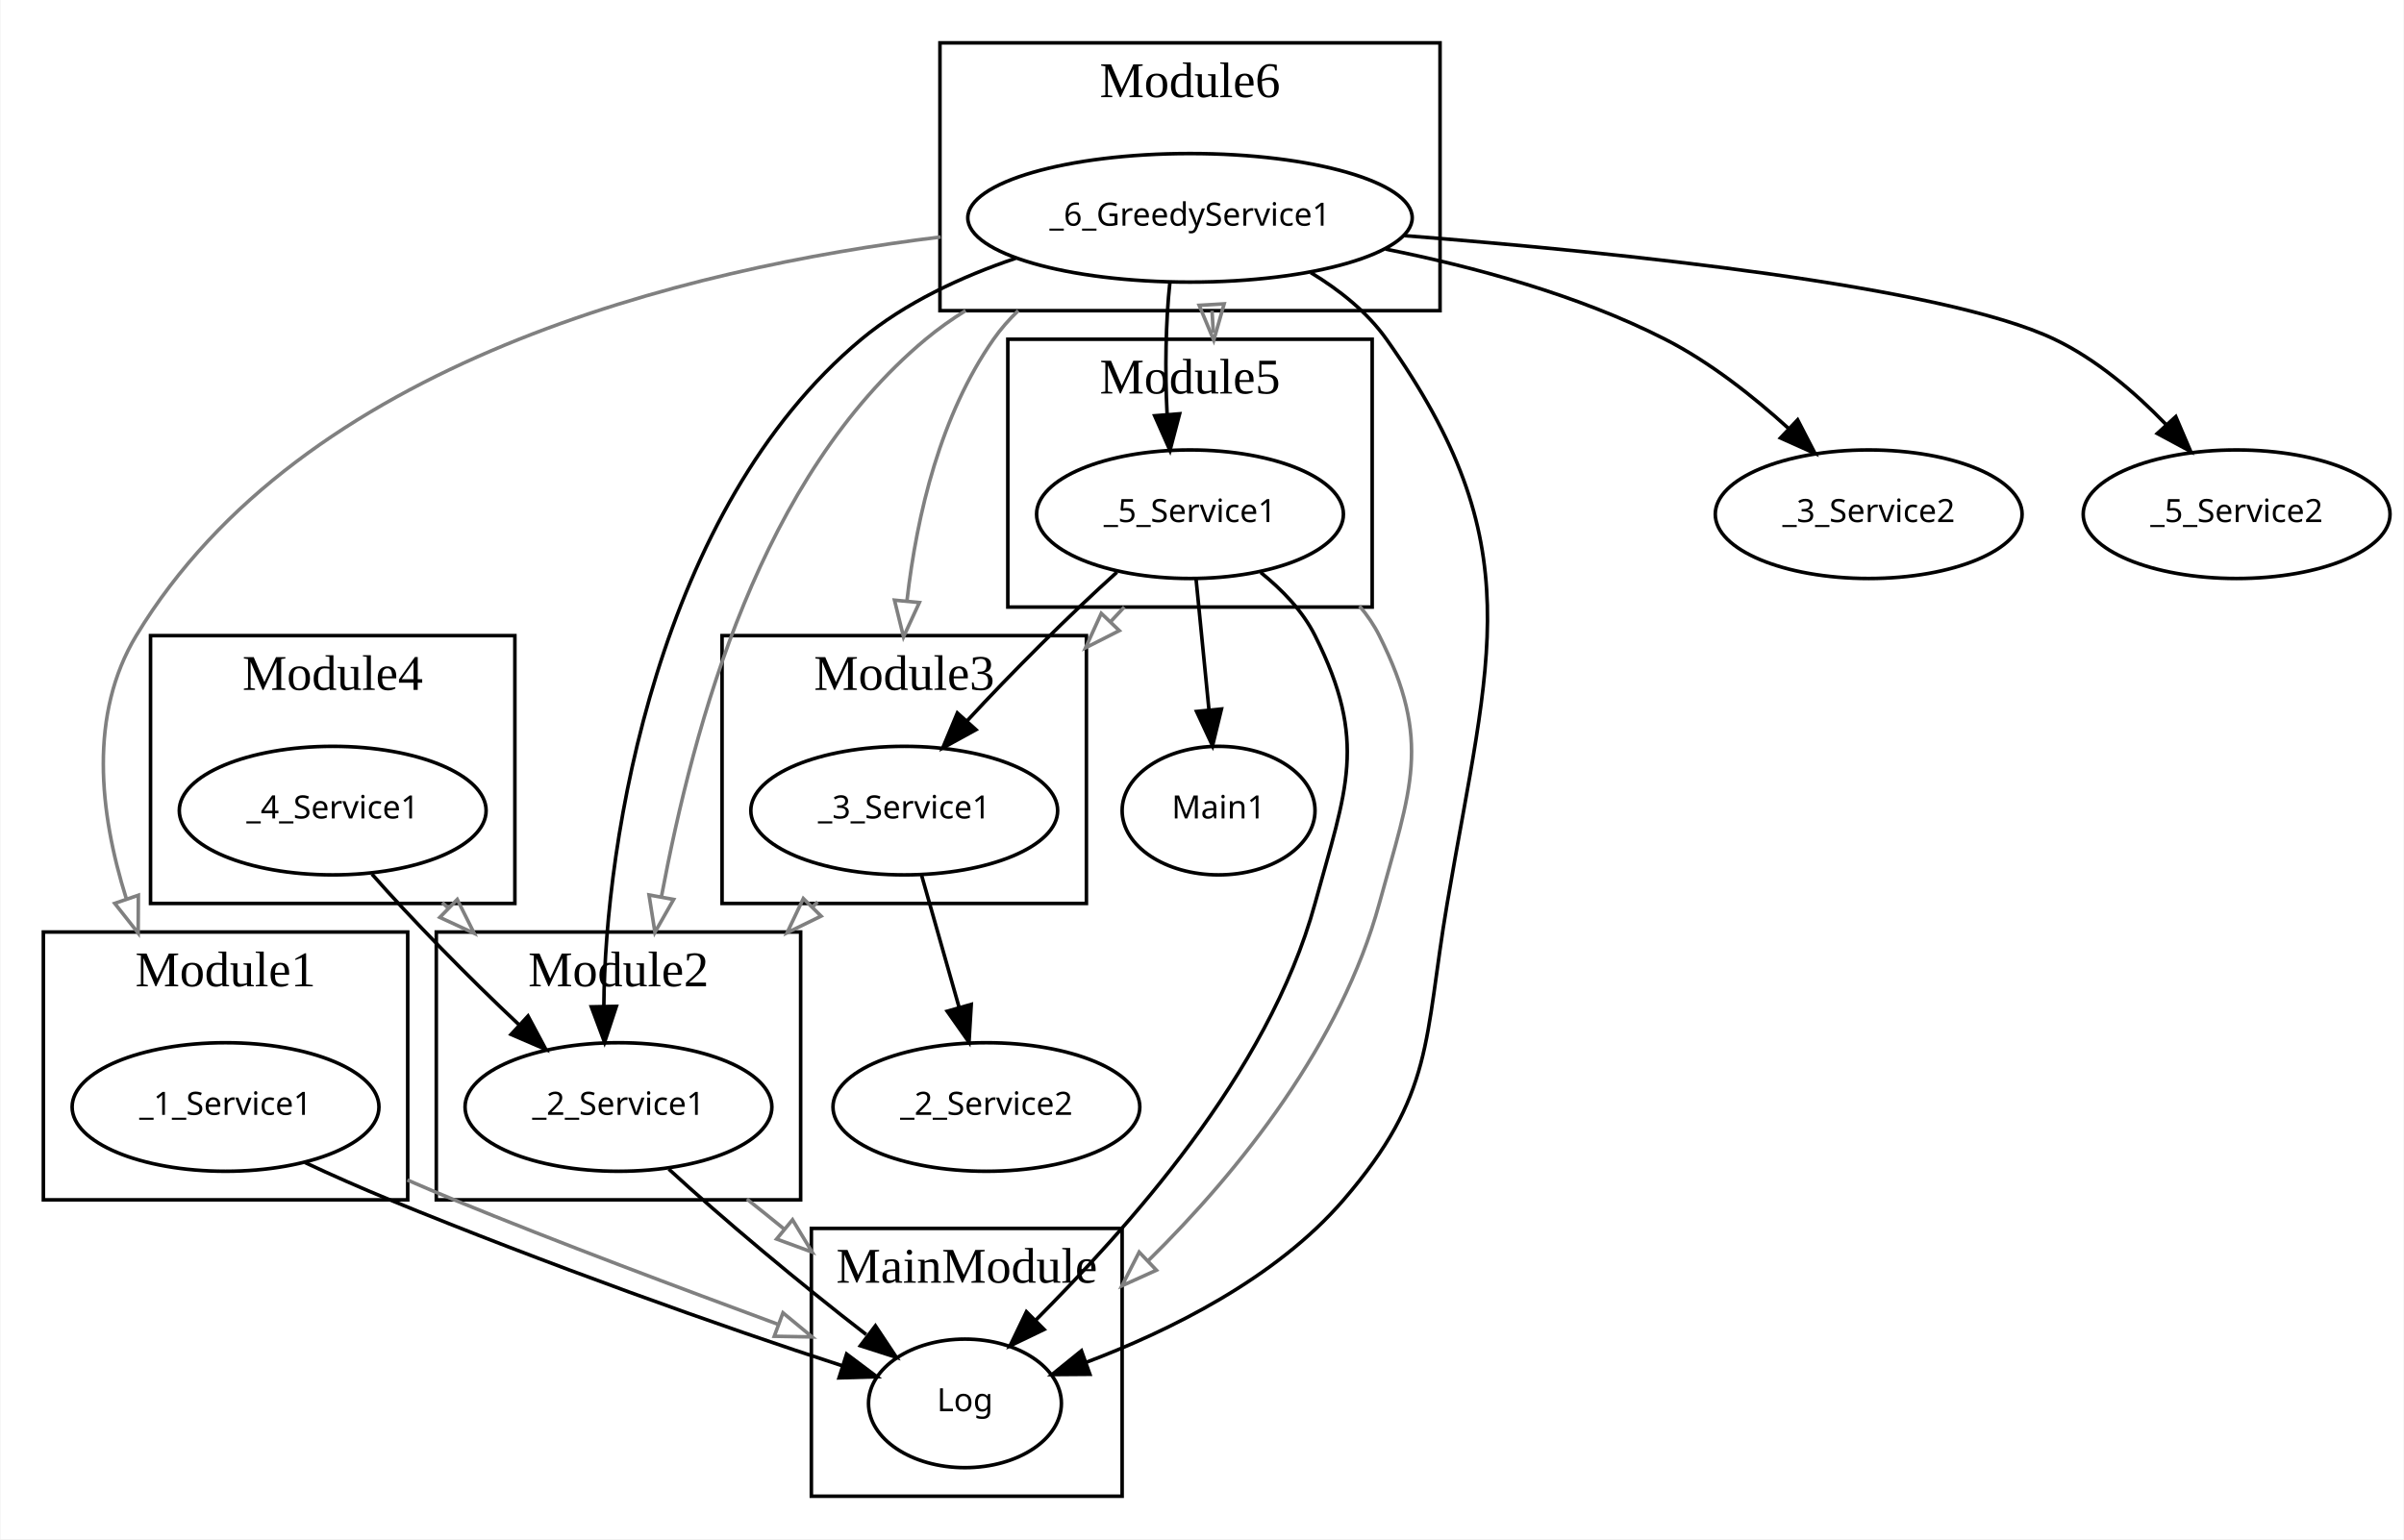
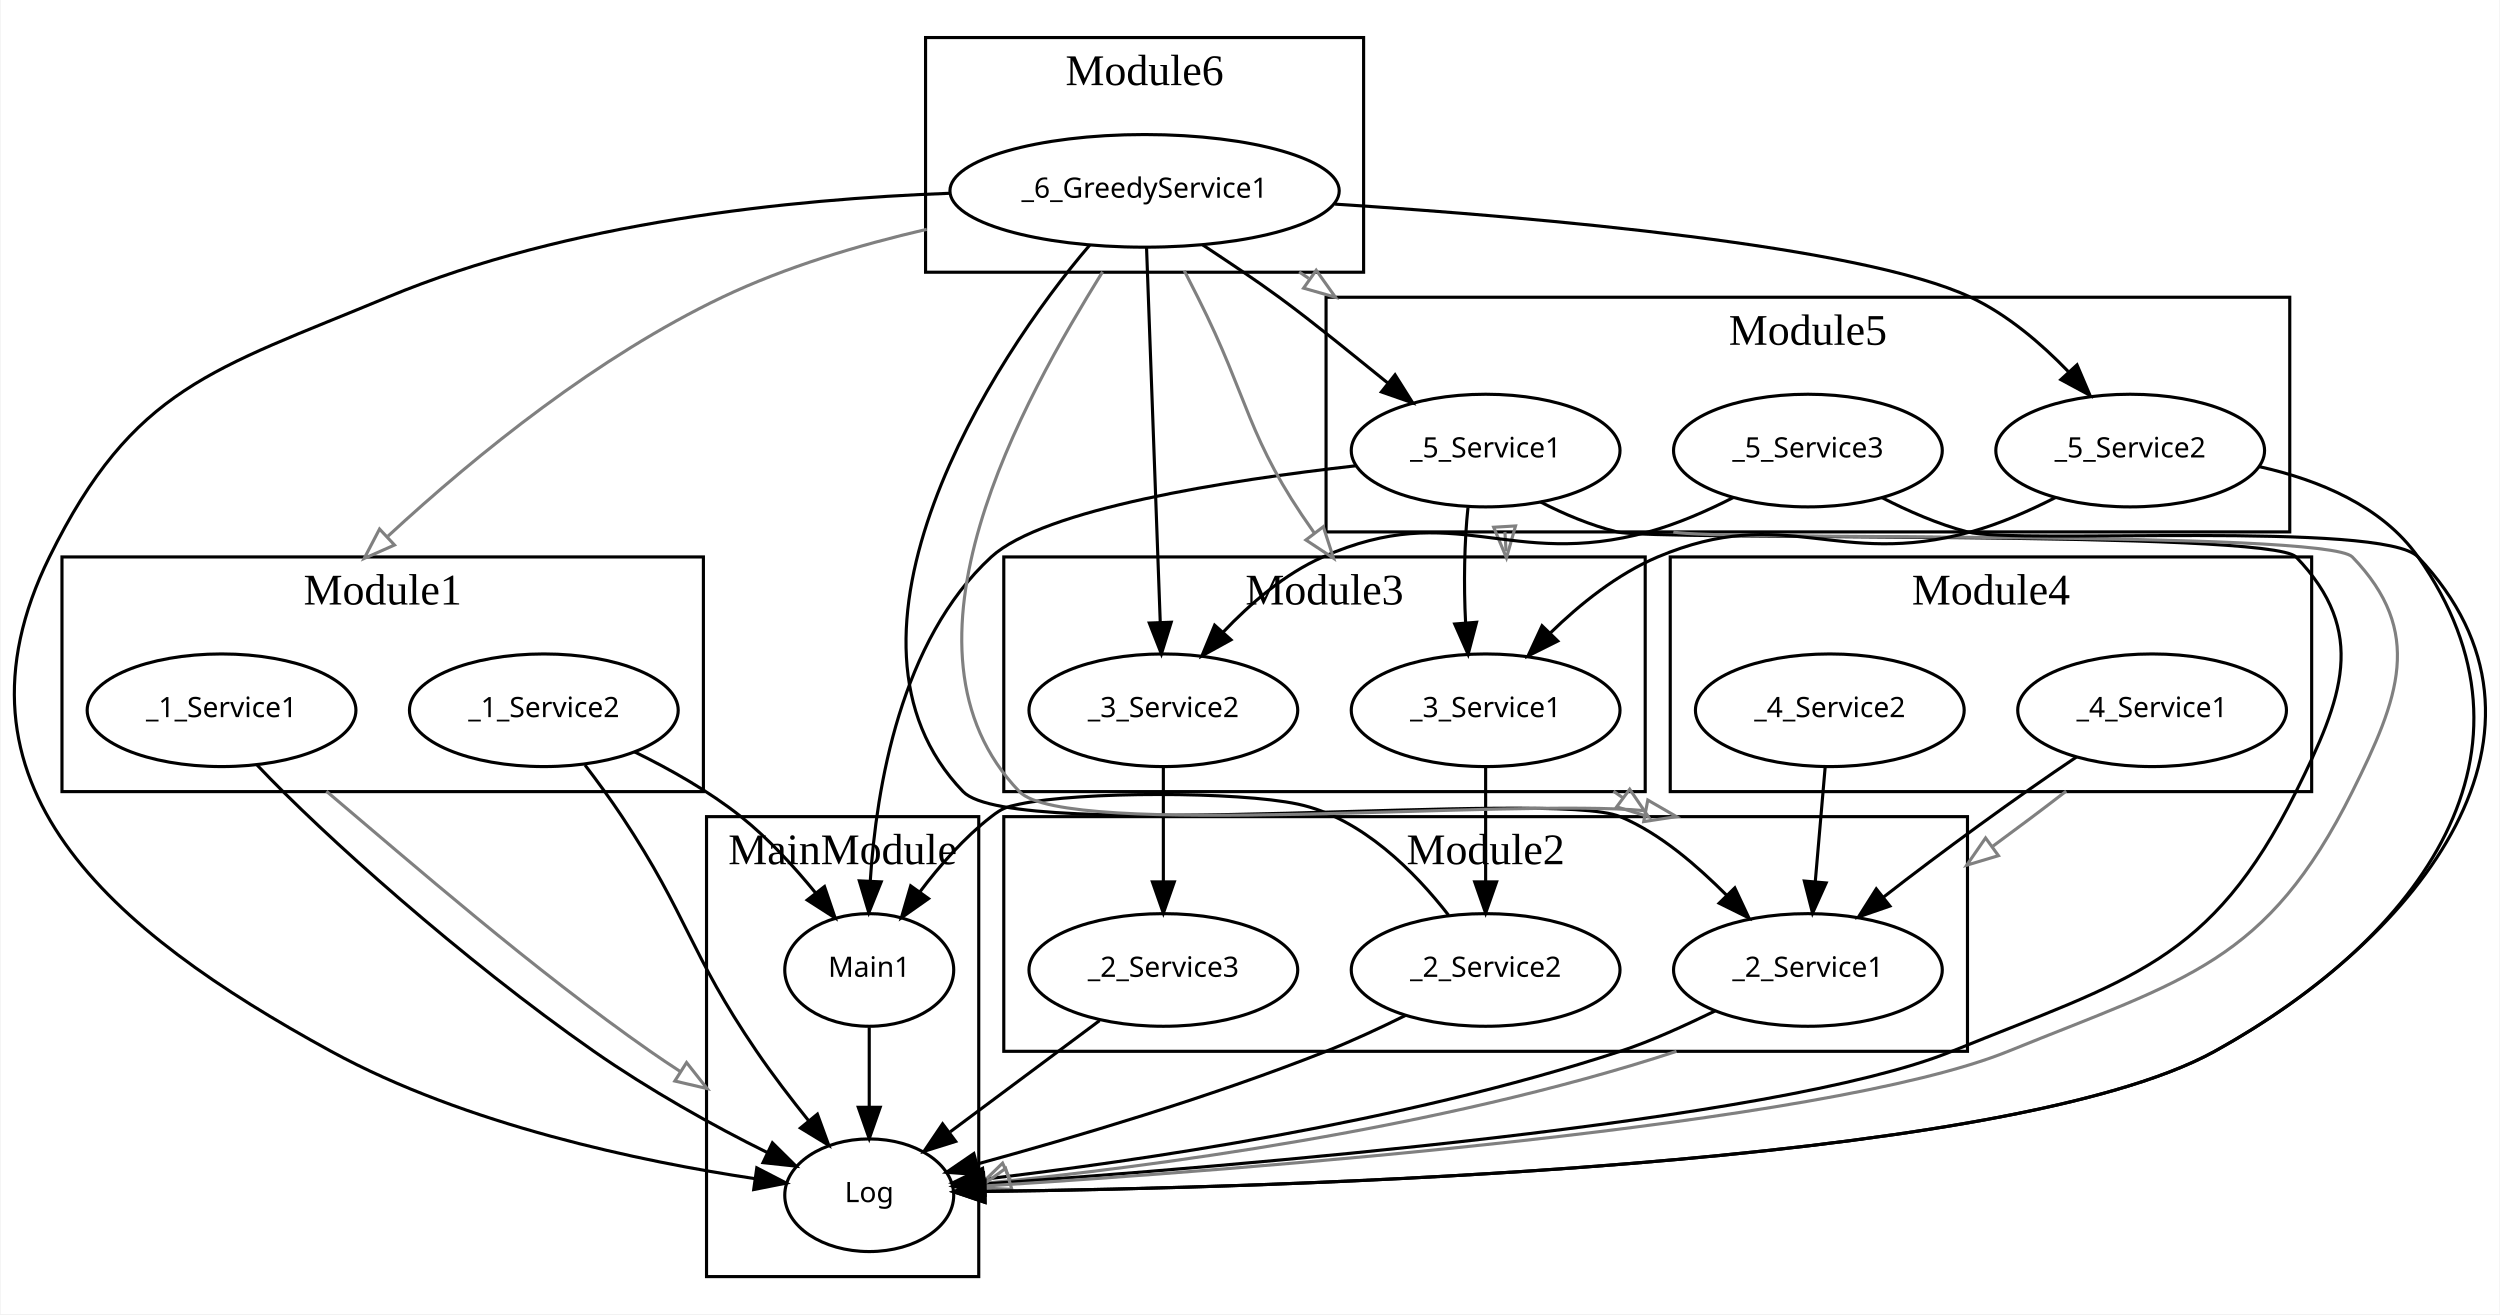
- <svg xmlns="http://www.w3.org/2000/svg" width="673pt" height="431pt" viewBox="0.00 0.00 672.72 431.00">
-   <g id="graph0" class="graph" transform="scale(1 1) rotate(0) translate(4 427)">
-     <polygon fill="white" stroke="none" points="-4,4 -4,-427 668.724,-427 668.724,4 -4,4" />
+ <svg xmlns="http://www.w3.org/2000/svg" width="799pt" height="420pt" viewBox="0.00 0.00 798.56 420.00">
+   <g id="graph0" class="graph" transform="scale(1 1) rotate(0) translate(4 416)">
+     <polygon fill="white" stroke="none" points="-4,4 -4,-416 794.561,-416 794.561,4 -4,4" />
    <g id="clust1" class="cluster">
-       <polygon fill="none" stroke="black" points="223,-8 223,-83 310,-83 310,-8 223,-8" />
-       <text text-anchor="middle" x="266.5" y="-67.8" font-family="Times New Roman,serif" font-size="14.00">MainModule</text>
+       <polygon fill="none" stroke="black" points="221.588,-8 221.588,-155 308.588,-155 308.588,-8 221.588,-8" />
+       <text text-anchor="middle" x="265.088" y="-139.8" font-family="Times New Roman,serif" font-size="14.00">MainModule</text>
+     </g>
+     <g id="clust5" class="cluster">
+       <polygon fill="none" stroke="black" points="529.588,-163 529.588,-238 734.588,-238 734.588,-163 529.588,-163" />
+       <text text-anchor="middle" x="632.088" y="-222.8" font-family="Times New Roman,serif" font-size="14.00">Module4</text>
+     </g>
+     <g id="clust3" class="cluster">
+       <polygon fill="none" stroke="black" points="316.588,-80 316.588,-155 624.588,-155 624.588,-80 316.588,-80" />
+       <text text-anchor="middle" x="470.588" y="-139.8" font-family="Times New Roman,serif" font-size="14.00">Module2</text>
+     </g>
+     <g id="clust4" class="cluster">
+       <polygon fill="none" stroke="black" points="316.588,-163 316.588,-238 521.588,-238 521.588,-163 316.588,-163" />
+       <text text-anchor="middle" x="419.088" y="-222.8" font-family="Times New Roman,serif" font-size="14.00">Module3</text>
    </g>
    <g id="clust2" class="cluster">
-       <polygon fill="none" stroke="black" points="8,-91 8,-166 110,-166 110,-91 8,-91" />
-       <text text-anchor="middle" x="59" y="-150.8" font-family="Times New Roman,serif" font-size="14.00">Module1</text>
-     </g>
-     <g id="clust3" class="cluster">
-       <polygon fill="none" stroke="black" points="118,-91 118,-166 220,-166 220,-91 118,-91" />
-       <text text-anchor="middle" x="169" y="-150.8" font-family="Times New Roman,serif" font-size="14.00">Module2</text>
-     </g>
-     <g id="clust4" class="cluster">
-       <polygon fill="none" stroke="black" points="198,-174 198,-249 300,-249 300,-174 198,-174" />
-       <text text-anchor="middle" x="249" y="-233.8" font-family="Times New Roman,serif" font-size="14.00">Module3</text>
-     </g>
-     <g id="clust5" class="cluster">
-       <polygon fill="none" stroke="black" points="38,-174 38,-249 140,-249 140,-174 38,-174" />
-       <text text-anchor="middle" x="89" y="-233.8" font-family="Times New Roman,serif" font-size="14.00">Module4</text>
+       <polygon fill="none" stroke="black" points="15.588,-163 15.588,-238 220.588,-238 220.588,-163 15.588,-163" />
+       <text text-anchor="middle" x="118.088" y="-222.8" font-family="Times New Roman,serif" font-size="14.00">Module1</text>
    </g>
    <g id="clust6" class="cluster">
-       <polygon fill="none" stroke="black" points="278,-257 278,-332 380,-332 380,-257 278,-257" />
-       <text text-anchor="middle" x="329" y="-316.8" font-family="Times New Roman,serif" font-size="14.00">Module5</text>
+       <polygon fill="none" stroke="black" points="419.588,-246 419.588,-321 727.588,-321 727.588,-246 419.588,-246" />
+       <text text-anchor="middle" x="573.588" y="-305.8" font-family="Times New Roman,serif" font-size="14.00">Module5</text>
    </g>
    <g id="clust7" class="cluster">
-       <polygon fill="none" stroke="black" points="259,-340 259,-415 399,-415 399,-340 259,-340" />
-       <text text-anchor="middle" x="329" y="-399.8" font-family="Times New Roman,serif" font-size="14.00">Module6</text>
+       <polygon fill="none" stroke="black" points="291.588,-329 291.588,-404 431.588,-404 431.588,-329 291.588,-329" />
+       <text text-anchor="middle" x="361.588" y="-388.8" font-family="Times New Roman,serif" font-size="14.00">Module6</text>
    </g>
    <g id="node1" class="node">
-       <ellipse fill="none" stroke="black" cx="266" cy="-34" rx="27" ry="18" />
-       <text text-anchor="middle" x="266" y="-31.8" font-family="Verdana" font-size="9.00">Log</text>
+       <ellipse fill="none" stroke="black" cx="273.588" cy="-34" rx="27" ry="18" />
+       <text text-anchor="middle" x="273.588" y="-31.8" font-family="Verdana" font-size="9.00">Log</text>
    </g>
    <g id="node2" class="node">
-       <ellipse fill="none" stroke="black" cx="59" cy="-117" rx="42.949" ry="18" />
-       <text text-anchor="middle" x="59" y="-114.8" font-family="Verdana" font-size="9.00">_1_Service1</text>
+       <ellipse fill="none" stroke="black" cx="273.588" cy="-106" rx="27" ry="18" />
+       <text text-anchor="middle" x="273.588" y="-103.8" font-family="Verdana" font-size="9.00">Main1</text>
    </g>
    <g id="edge1" class="edge">
-       <path fill="none" stroke="black" d="M81.234,-101.451C88.75,-97.917 97.141,-94.228 105,-91 147.905,-73.373 198.62,-55.214 231.678,-44.525" />
-       <polygon fill="black" stroke="black" points="232.87,-47.819 241.342,-41.457 230.752,-41.147 232.87,-47.819" />
+       <path fill="none" stroke="black" d="M273.588,-87.697C273.588,-79.983 273.588,-70.713 273.588,-62.112" />
+       <polygon fill="black" stroke="black" points="277.089,-62.104 273.588,-52.104 270.089,-62.104 277.089,-62.104" />
+     </g>
+     <g id="node3" class="node">
+       <ellipse fill="none" stroke="black" cx="66.588" cy="-189" rx="42.949" ry="18" />
+       <text text-anchor="middle" x="66.588" y="-186.8" font-family="Verdana" font-size="9.00">_1_Service1</text>
+     </g>
+     <g id="edge2" class="edge">
+       <path fill="none" stroke="black" d="M77.906,-171.531C98.861,-149.351 143.625,-109.287 185.588,-80 202.953,-67.881 223.814,-56.106 241.032,-47.642" />
+       <polygon fill="black" stroke="black" points="242.646,-50.751 250.178,-43.3 239.643,-44.427 242.646,-50.751" />
+     </g>
+     <g id="edge25" class="edge">
+       <path fill="none" stroke="gray" d="M100.097,-163.119C127.227,-140.185 166.501,-105.883 203.588,-80 206.665,-77.853 209.852,-75.716 213.094,-73.607" />
+       <polygon fill="none" stroke="gray" points="215.203,-76.414 221.769,-68.099 211.451,-70.504 215.203,-76.414" />
+     </g>
+     <g id="node4" class="node">
+       <ellipse fill="none" stroke="black" cx="169.588" cy="-189" rx="42.949" ry="18" />
+       <text text-anchor="middle" x="169.588" y="-186.8" font-family="Verdana" font-size="9.00">_1_Service2</text>
+     </g>
+     <g id="edge4" class="edge">
+       <path fill="none" stroke="black" d="M182.731,-171.513C186.685,-166.328 190.94,-160.515 194.588,-155 215.788,-122.955 215.967,-111.763 237.588,-80 242.687,-72.51 248.683,-64.688 254.305,-57.706" />
+       <polygon fill="black" stroke="black" points="257.018,-59.917 260.654,-49.965 251.606,-55.477 257.018,-59.917" />
+     </g>
+     <g id="edge3" class="edge">
+       <path fill="none" stroke="black" d="M198.59,-175.693C209.796,-170.221 222.356,-163.16 232.588,-155 241.328,-148.03 249.612,-138.994 256.417,-130.645" />
+       <polygon fill="black" stroke="black" points="259.284,-132.66 262.689,-122.627 253.771,-128.347 259.284,-132.66" />
+     </g>
+     <g id="node5" class="node">
+       <ellipse fill="none" stroke="black" cx="573.588" cy="-106" rx="42.949" ry="18" />
+       <text text-anchor="middle" x="573.588" y="-103.8" font-family="Verdana" font-size="9.00">_2_Service1</text>
+     </g>
+     <g id="edge5" class="edge">
+       <path fill="none" stroke="black" d="M543.982,-92.926C534.364,-88.291 523.707,-83.323 513.588,-80 443.551,-57.001 358.342,-44.818 310.48,-39.154" />
+       <polygon fill="black" stroke="black" points="310.619,-35.647 300.284,-37.978 309.817,-42.6 310.619,-35.647" />
+     </g>
+     <g id="edge26" class="edge">
+       <path fill="none" stroke="gray" d="M531.588,-80C455.606,-55.049 361.769,-42.828 310.659,-37.849" />
+       <polygon fill="none" stroke="gray" points="319.135,-37.902 308.588,-36.895 316.205,-44.26 319.135,-37.902" />
+     </g>
+     <g id="node6" class="node">
+       <ellipse fill="none" stroke="black" cx="470.588" cy="-106" rx="42.949" ry="18" />
+       <text text-anchor="middle" x="470.588" y="-103.8" font-family="Verdana" font-size="9.00">_2_Service2</text>
+     </g>
+     <g id="edge7" class="edge">
+       <path fill="none" stroke="black" d="M444.998,-91.481C436.981,-87.512 428.022,-83.343 419.588,-80 382.312,-65.225 338.148,-52.207 308.229,-44.024" />
+       <polygon fill="black" stroke="black" points="308.842,-40.564 298.276,-41.336 307.017,-47.322 308.842,-40.564" />
+     </g>
+     <g id="edge6" class="edge">
+       <path fill="none" stroke="black" d="M458.736,-123.509C448.076,-137.22 430.982,-154.672 410.588,-159 391.242,-163.106 340.935,-163.106 321.588,-159 317.307,-158.091 316.051,-157.678 312.588,-155 303.946,-148.314 296.078,-139.326 289.709,-130.874" />
+       <polygon fill="black" stroke="black" points="292.531,-128.803 283.867,-122.705 286.837,-132.875 292.531,-128.803" />
+     </g>
+     <g id="node7" class="node">
+       <ellipse fill="none" stroke="black" cx="367.588" cy="-106" rx="42.949" ry="18" />
+       <text text-anchor="middle" x="367.588" y="-103.8" font-family="Verdana" font-size="9.00">_2_Service3</text>
+     </g>
+     <g id="edge8" class="edge">
+       <path fill="none" stroke="black" d="M347.192,-89.811C333.199,-79.391 314.516,-65.478 299.474,-54.277" />
+       <polygon fill="black" stroke="black" points="301.213,-51.208 291.102,-48.042 297.032,-56.822 301.213,-51.208" />
+     </g>
+     <g id="node8" class="node">
+       <ellipse fill="none" stroke="black" cx="470.588" cy="-189" rx="42.949" ry="18" />
+       <text text-anchor="middle" x="470.588" y="-186.8" font-family="Verdana" font-size="9.00">_3_Service1</text>
+     </g>
+     <g id="edge27" class="edge">
+       <path fill="none" stroke="gray" d="M511.442,-163.127C512.478,-162.412 513.51,-161.691 514.533,-160.965" />
+       <polygon fill="none" stroke="gray" points="516.635,-163.764 522.588,-155 512.469,-158.138 516.635,-163.764" />
+     </g>
+     <g id="edge9" class="edge">
+       <path fill="none" stroke="black" d="M470.588,-170.822C470.588,-160.19 470.588,-146.306 470.588,-134.204" />
+       <polygon fill="black" stroke="black" points="474.089,-134.153 470.588,-124.153 467.089,-134.153 474.089,-134.153" />
+     </g>
+     <g id="node9" class="node">
+       <ellipse fill="none" stroke="black" cx="367.588" cy="-189" rx="42.949" ry="18" />
+       <text text-anchor="middle" x="367.588" y="-186.8" font-family="Verdana" font-size="9.00">_3_Service2</text>
+     </g>
+     <g id="edge10" class="edge">
+       <path fill="none" stroke="black" d="M367.588,-170.822C367.588,-160.19 367.588,-146.306 367.588,-134.204" />
+       <polygon fill="black" stroke="black" points="371.089,-134.153 367.588,-124.153 364.089,-134.153 371.089,-134.153" />
+     </g>
+     <g id="node10" class="node">
+       <ellipse fill="none" stroke="black" cx="683.588" cy="-189" rx="42.949" ry="18" />
+       <text text-anchor="middle" x="683.588" y="-186.8" font-family="Verdana" font-size="9.00">_4_Service1</text>
+     </g>
+     <g id="edge11" class="edge">
+       <path fill="none" stroke="black" d="M659.437,-174.076C641.045,-161.759 616.059,-143.571 597.693,-129.241" />
+       <polygon fill="black" stroke="black" points="599.78,-126.429 589.768,-122.963 595.433,-131.916 599.78,-126.429" />
+     </g>
+     <g id="edge28" class="edge">
+       <path fill="none" stroke="gray" d="M656.134,-163.159C648.923,-157.591 640.882,-151.556 632.721,-145.577" />
+       <polygon fill="none" stroke="gray" points="634.483,-142.531 624.335,-139.485 630.368,-148.194 634.483,-142.531" />
+     </g>
+     <g id="node11" class="node">
+       <ellipse fill="none" stroke="black" cx="580.588" cy="-189" rx="42.949" ry="18" />
+       <text text-anchor="middle" x="580.588" y="-186.8" font-family="Verdana" font-size="9.00">_4_Service2</text>
+     </g>
+     <g id="edge12" class="edge">
+       <path fill="none" stroke="black" d="M579.104,-170.822C578.185,-160.19 576.985,-146.306 575.939,-134.204" />
+       <polygon fill="black" stroke="black" points="579.419,-133.815 575.071,-124.153 572.445,-134.417 579.419,-133.815" />
+     </g>
+     <g id="node12" class="node">
+       <ellipse fill="none" stroke="black" cx="470.588" cy="-272" rx="42.949" ry="18" />
+       <text text-anchor="middle" x="470.588" y="-269.8" font-family="Verdana" font-size="9.00">_5_Service1</text>
+     </g>
+     <g id="edge14" class="edge">
+       <path fill="none" stroke="black" d="M488.145,-255.565C495.517,-251.731 504.173,-248.116 512.588,-246 524.288,-243.059 721.217,-246.686 729.588,-238 752.72,-214 744.452,-192.836 729.588,-163 702.279,-108.181 676.321,-103.072 619.588,-80 563.663,-57.257 388.033,-43.109 310.635,-37.615" />
+       <polygon fill="black" stroke="black" points="310.608,-34.105 300.388,-36.897 310.119,-41.087 310.608,-34.105" />
+     </g>
+     <g id="edge29" class="edge">
+       <path fill="none" stroke="gray" d="M530.588,-246C542.288,-243.059 739.217,-246.686 747.588,-238 770.72,-214 762.452,-192.836 747.588,-163 720.279,-108.181 694.321,-103.072 637.588,-80 579.346,-56.314 391.272,-41.952 310.637,-36.976" />
+       <polygon fill="none" stroke="gray" points="319.172,-35.878 308.588,-36.363 317.165,-42.584 319.172,-35.878" />
    </g>
    <g id="edge13" class="edge">
-       <path fill="none" stroke="gray" d="M109.894,-96.553C114.33,-94.632 118.743,-92.749 123,-91 152.781,-78.765 186.325,-66.273 213.505,-56.202" />
-       <polygon fill="none" stroke="gray" points="215.051,-59.361 223.212,-52.605 212.619,-52.797 215.051,-59.361" />
-     </g>
-     <g id="node3" class="node">
-       <ellipse fill="none" stroke="black" cx="169" cy="-117" rx="42.949" ry="18" />
-       <text text-anchor="middle" x="169" y="-114.8" font-family="Verdana" font-size="9.00">_2_Service1</text>
-     </g>
-     <g id="edge2" class="edge">
-       <path fill="none" stroke="black" d="M183.081,-99.608C197.629,-86.181 220.299,-67.194 238.361,-53.278" />
-       <polygon fill="black" stroke="black" points="240.933,-55.721 246.802,-46.9 236.713,-50.136 240.933,-55.721" />
-     </g>
-     <g id="edge14" class="edge">
-       <path fill="none" stroke="gray" d="M204.932,-91.235C208.322,-88.546 211.798,-85.748 215.288,-82.9" />
-       <polygon fill="none" stroke="gray" points="217.725,-85.426 223.214,-76.364 213.272,-80.025 217.725,-85.426" />
-     </g>
-     <g id="node4" class="node">
-       <ellipse fill="none" stroke="black" cx="249" cy="-200" rx="42.949" ry="18" />
-       <text text-anchor="middle" x="249" y="-197.8" font-family="Verdana" font-size="9.00">_3_Service1</text>
+       <path fill="none" stroke="black" d="M429.082,-267.135C388.128,-262.5 329.294,-253.367 312.588,-238 283.657,-211.388 275.838,-164.363 273.922,-134.487" />
+       <polygon fill="black" stroke="black" points="277.411,-134.154 273.455,-124.325 270.418,-134.475 277.411,-134.154" />
    </g>
    <g id="edge15" class="edge">
-       <path fill="none" stroke="gray" d="M224.761,-174.458C224.336,-174.028 223.908,-173.594 223.477,-173.158" />
-       <polygon fill="none" stroke="gray" points="225.728,-170.456 216.211,-165.801 220.748,-175.375 225.728,-170.456" />
-     </g>
-     <g id="node8" class="node">
-       <ellipse fill="none" stroke="black" cx="272" cy="-117" rx="42.949" ry="18" />
-       <text text-anchor="middle" x="272" y="-114.8" font-family="Verdana" font-size="9.00">_2_Service2</text>
-     </g>
-     <g id="edge3" class="edge">
-       <path fill="none" stroke="black" d="M253.878,-181.822C256.927,-171.083 260.919,-157.025 264.38,-144.837" />
-       <polygon fill="black" stroke="black" points="267.765,-145.729 267.129,-135.153 261.031,-143.817 267.765,-145.729" />
-     </g>
-     <g id="node5" class="node">
-       <ellipse fill="none" stroke="black" cx="89" cy="-200" rx="42.949" ry="18" />
-       <text text-anchor="middle" x="89" y="-197.8" font-family="Verdana" font-size="9.00">_4_Service1</text>
-     </g>
-     <g id="edge4" class="edge">
-       <path fill="none" stroke="black" d="M99.983,-182.217C110.677,-170.018 126.937,-153.387 141.078,-140.107" />
-       <polygon fill="black" stroke="black" points="143.678,-142.47 148.667,-133.123 138.938,-137.319 143.678,-142.47" />
+       <path fill="none" stroke="black" d="M464.952,-253.822C463.795,-243.118 463.54,-229.118 464.186,-216.958" />
+       <polygon fill="black" stroke="black" points="467.684,-217.121 464.986,-206.876 460.706,-216.567 467.684,-217.121" />
+     </g>
+     <g id="edge30" class="edge">
+       <path fill="none" stroke="gray" d="M476.754,-246C476.876,-243.93 476.998,-241.86 477.12,-239.789" />
+       <polygon fill="none" stroke="gray" points="480.147,-247.908 477.242,-237.719 473.16,-247.496 480.147,-247.908" />
+     </g>
+     <g id="node13" class="node">
+       <ellipse fill="none" stroke="black" cx="676.588" cy="-272" rx="42.949" ry="18" />
+       <text text-anchor="middle" x="676.588" y="-269.8" font-family="Verdana" font-size="9.00">_5_Service2</text>
    </g>
    <g id="edge16" class="edge">
-       <path fill="none" stroke="gray" d="M119.666,-174.3C120.172,-173.819 120.68,-173.334 121.189,-172.847" />
-       <polygon fill="none" stroke="gray" points="123.87,-175.122 128.602,-165.642 118.991,-170.102 123.87,-175.122" />
-     </g>
-     <g id="node6" class="node">
-       <ellipse fill="none" stroke="black" cx="329" cy="-283" rx="42.949" ry="18" />
-       <text text-anchor="middle" x="329" y="-280.8" font-family="Verdana" font-size="9.00">_5_Service1</text>
-     </g>
-     <g id="edge6" class="edge">
-       <path fill="none" stroke="black" d="M348.792,-266.694C354.726,-261.906 360.498,-256.003 364,-249 378.907,-219.186 372.783,-206.155 364,-174 350.837,-125.812 310.613,-82.309 285.778,-57.271" />
-       <polygon fill="black" stroke="black" points="288.159,-54.703 278.611,-50.109 283.21,-59.654 288.159,-54.703" />
+       <path fill="none" stroke="black" d="M717.923,-266.846C736.619,-262.666 757.066,-254.375 768.588,-238 812.286,-175.902 770.03,-116.76 703.588,-80 636.463,-42.862 402.388,-36.341 310.765,-35.221" />
+       <polygon fill="black" stroke="black" points="310.608,-31.719 300.571,-35.112 310.533,-38.719 310.608,-31.719" />
    </g>
    <g id="edge17" class="edge">
-       <path fill="none" stroke="gray" d="M376.434,-257.316C378.621,-254.743 380.515,-251.971 382,-249 396.907,-219.186 390.783,-206.155 382,-174 371.395,-135.176 343.225,-99.394 317.212,-73.859" />
-       <polygon fill="none" stroke="gray" points="319.602,-71.302 309.949,-66.935 314.772,-76.369 319.602,-71.302" />
-     </g>
-     <g id="edge7" class="edge">
-       <path fill="none" stroke="black" d="M308.541,-266.765C295.516,-255.042 279.021,-238.618 266.585,-225.116" />
-       <polygon fill="black" stroke="black" points="269.079,-222.655 259.789,-217.561 263.875,-227.336 269.079,-222.655" />
+       <path fill="none" stroke="black" d="M652.681,-256.977C644.368,-252.733 634.812,-248.531 625.588,-246 582.591,-234.202 566.678,-255.309 525.588,-238 512.686,-232.565 500.678,-222.883 491.194,-213.63" />
+       <polygon fill="black" stroke="black" points="493.64,-211.125 484.161,-206.392 488.619,-216.003 493.64,-211.125" />
+     </g>
+     <g id="node14" class="node">
+       <ellipse fill="none" stroke="black" cx="573.588" cy="-272" rx="42.949" ry="18" />
+       <text text-anchor="middle" x="573.588" y="-269.8" font-family="Verdana" font-size="9.00">_5_Service3</text>
    </g>
    <g id="edge18" class="edge">
-       <path fill="none" stroke="gray" d="M310.619,-257.022C309.408,-255.713 308.161,-254.379 306.885,-253.026" />
-       <polygon fill="none" stroke="gray" points="309.213,-250.398 299.768,-245.599 304.159,-255.241 309.213,-250.398" />
-     </g>
-     <g id="node9" class="node">
-       <ellipse fill="none" stroke="black" cx="337" cy="-200" rx="27" ry="18" />
-       <text text-anchor="middle" x="337" y="-197.8" font-family="Verdana" font-size="9.00">Main1</text>
-     </g>
-     <g id="edge5" class="edge">
-       <path fill="none" stroke="black" d="M330.697,-264.822C331.747,-254.19 333.118,-240.306 334.313,-228.204" />
-       <polygon fill="black" stroke="black" points="337.806,-228.449 335.306,-218.153 330.84,-227.761 337.806,-228.449" />
-     </g>
-     <g id="node7" class="node">
-       <ellipse fill="none" stroke="black" cx="329" cy="-366" rx="62.208" ry="18" />
-       <text text-anchor="middle" x="329" y="-363.8" font-family="Verdana" font-size="9.00">_6_GreedyService1</text>
-     </g>
-     <g id="edge8" class="edge">
-       <path fill="none" stroke="black" d="M362.8,-350.665C370.814,-345.81 378.594,-339.633 384,-332 424.818,-274.362 412.814,-243.632 401,-174 394.463,-135.475 397.484,-120.622 372,-91 352.997,-68.911 323.077,-54.234 299.863,-45.468" />
-       <polygon fill="black" stroke="black" points="300.971,-42.147 290.377,-42.069 298.61,-48.737 300.971,-42.147" />
+       <path fill="none" stroke="black" d="M597.205,-256.978C605.574,-252.68 615.239,-248.444 624.588,-246 640.092,-241.948 757.576,-249.641 768.588,-238 820.77,-182.839 770.03,-116.76 703.588,-80 636.463,-42.862 402.388,-36.341 310.765,-35.221" />
+       <polygon fill="black" stroke="black" points="310.608,-31.719 300.571,-35.112 310.533,-38.719 310.608,-31.719" />
    </g>
    <g id="edge19" class="edge">
-       <path fill="none" stroke="gray" d="M259.209,-360.636C187.654,-351.895 80.469,-325.901 34,-249 20.737,-227.052 23.63,-199.574 31.182,-175.46" />
-       <polygon fill="none" stroke="gray" points="34.594,-176.303 34.539,-165.708 27.975,-174.024 34.594,-176.303" />
-     </g>
-     <g id="edge10" class="edge">
-       <path fill="none" stroke="black" d="M280.231,-354.685C265.102,-349.565 249.27,-342.225 237,-332 179.996,-284.493 165.19,-191.407 164.907,-145.266" />
-       <polygon fill="black" stroke="black" points="168.409,-145.187 165.105,-135.121 161.41,-145.051 168.409,-145.187" />
+       <path fill="none" stroke="black" d="M549.685,-256.96C541.373,-252.716 531.816,-248.517 522.588,-246 477.863,-233.801 460.995,-256.731 418.588,-238 406.423,-232.627 395.344,-223.083 386.643,-213.913" />
+       <polygon fill="black" stroke="black" points="389.197,-211.519 379.922,-206.398 383.979,-216.185 389.197,-211.519" />
+     </g>
+     <g id="node15" class="node">
+       <ellipse fill="none" stroke="black" cx="361.588" cy="-355" rx="62.208" ry="18" />
+       <text text-anchor="middle" x="361.588" y="-352.8" font-family="Verdana" font-size="9.00">_6_GreedyService1</text>
    </g>
    <g id="edge20" class="edge">
-       <path fill="none" stroke="gray" d="M266.178,-340.021C262.248,-337.569 258.481,-334.901 255,-332 208.753,-293.458 190.28,-224.916 181.002,-175.78" />
-       <polygon fill="none" stroke="gray" points="184.441,-175.13 179.209,-165.918 177.554,-176.382 184.441,-175.13" />
+       <path fill="none" stroke="black" d="M299.129,-354.223C248.852,-352.375 177.307,-345.09 119.588,-321 63.722,-297.683 38.343,-292.304 11.588,-238 -24.128,-165.505 30.683,-118.775 101.588,-80 144.723,-56.412 200.765,-44.756 236.955,-39.316" />
+       <polygon fill="black" stroke="black" points="237.652,-42.752 247.061,-37.881 236.668,-35.821 237.652,-42.752" />
+     </g>
+     <g id="edge31" class="edge">
+       <path fill="none" stroke="gray" d="M291.961,-342.711C270.366,-337.714 246.914,-330.7 226.588,-321 187.081,-302.146 148.909,-271.532 119.764,-244.638" />
+       <polygon fill="none" stroke="gray" points="121.864,-241.81 112.173,-237.529 117.079,-246.919 121.864,-241.81" />
+     </g>
+     <g id="edge22" class="edge">
+       <path fill="none" stroke="black" d="M344.055,-337.661C312.722,-301.157 256.105,-212.326 303.588,-163 319.782,-146.178 492.051,-164.02 513.588,-155 526.458,-149.611 538.037,-139.408 547.708,-129.791" />
+       <polygon fill="black" stroke="black" points="550.218,-132.23 554.72,-122.64 545.22,-127.329 550.218,-132.23" />
+     </g>
+     <g id="edge32" class="edge">
+       <path fill="none" stroke="gray" d="M348.158,-329.117C323.2,-288.73 277.48,-208.821 321.588,-163 336.232,-147.788 478.507,-160.922 521.532,-156.905" />
+       <polygon fill="none" stroke="gray" points="522.415,-160.301 531.588,-155 521.112,-153.423 522.415,-160.301" />
+     </g>
+     <g id="edge33" class="edge">
+       <path fill="none" stroke="gray" d="M374.279,-329.482C375.739,-326.626 377.201,-323.751 378.588,-321 395.322,-287.811 394.072,-276.308 415.588,-246 415.651,-245.912 415.714,-245.824 415.777,-245.735" />
+       <polygon fill="none" stroke="gray" points="418.709,-247.662 421.983,-237.585 413.14,-243.421 418.709,-247.662" />
    </g>
    <g id="edge21" class="edge">
-       <path fill="none" stroke="gray" d="M280.926,-340.012C278.354,-337.544 276.008,-334.876 274,-332 259.224,-310.836 252.577,-283.262 249.78,-258.875" />
-       <polygon fill="none" stroke="gray" points="253.238,-258.268 248.804,-248.646 246.27,-258.933 253.238,-258.268" />
-     </g>
-     <g id="edge11" class="edge">
-       <path fill="none" stroke="black" d="M323.364,-347.822C322.207,-337.118 321.951,-323.118 322.597,-310.958" />
-       <polygon fill="black" stroke="black" points="326.095,-311.121 323.397,-300.876 319.117,-310.567 326.095,-311.121" />
-     </g>
-     <g id="edge22" class="edge">
-       <path fill="none" stroke="gray" d="M335.166,-340C335.288,-337.93 335.41,-335.86 335.532,-333.789" />
-       <polygon fill="none" stroke="gray" points="338.559,-341.908 335.654,-331.719 331.571,-341.496 338.559,-341.908" />
-     </g>
-     <g id="node10" class="node">
-       <ellipse fill="none" stroke="black" cx="519" cy="-283" rx="42.949" ry="18" />
-       <text text-anchor="middle" x="519" y="-280.8" font-family="Verdana" font-size="9.00">_3_Service2</text>
-     </g>
-     <g id="edge9" class="edge">
-       <path fill="none" stroke="black" d="M383.74,-357.241C408.567,-352.281 437.733,-344.374 462,-332 474.55,-325.601 486.736,-315.961 496.598,-306.995" />
-       <polygon fill="black" stroke="black" points="499.109,-309.437 503.971,-300.024 494.3,-304.351 499.109,-309.437" />
-     </g>
-     <g id="node11" class="node">
-       <ellipse fill="none" stroke="black" cx="622" cy="-283" rx="42.949" ry="18" />
-       <text text-anchor="middle" x="622" y="-280.8" font-family="Verdana" font-size="9.00">_5_Service2</text>
-     </g>
-     <g id="edge12" class="edge">
-       <path fill="none" stroke="black" d="M388.98,-361.015C449.956,-356.222 539.764,-346.909 571,-332 582.712,-326.41 593.523,-317.137 602.149,-308.225" />
-       <polygon fill="black" stroke="black" points="604.968,-310.328 609.134,-300.586 599.803,-305.604 604.968,-310.328" />
+       <path fill="none" stroke="black" d="M362.219,-336.759C363.262,-308.263 365.352,-251.121 366.595,-217.157" />
+       <polygon fill="black" stroke="black" points="370.098,-217.131 366.966,-207.01 363.103,-216.875 370.098,-217.131" />
+     </g>
+     <g id="edge23" class="edge">
+       <path fill="none" stroke="black" d="M380.173,-337.715C387.903,-332.586 396.742,-326.753 404.588,-321 416.145,-312.526 428.372,-302.399 439.255,-293.636" />
+       <polygon fill="black" stroke="black" points="441.635,-296.215 447.281,-287.251 437.277,-290.737 441.635,-296.215" />
+     </g>
+     <g id="edge34" class="edge">
+       <path fill="none" stroke="gray" d="M410.984,-329.095C412.007,-328.414 413.024,-327.729 414.033,-327.041" />
+       <polygon fill="none" stroke="gray" points="416.439,-329.628 422.588,-321 412.401,-323.91 416.439,-329.628" />
+     </g>
+     <g id="edge24" class="edge">
+       <path fill="none" stroke="black" d="M422.473,-350.761C488.977,-346.459 590.689,-337.418 625.588,-321 637.332,-315.475 648.148,-306.214 656.769,-297.291" />
+       <polygon fill="black" stroke="black" points="659.595,-299.387 663.748,-289.64 654.423,-294.67 659.595,-299.387" />
    </g>
  </g>
</svg>
